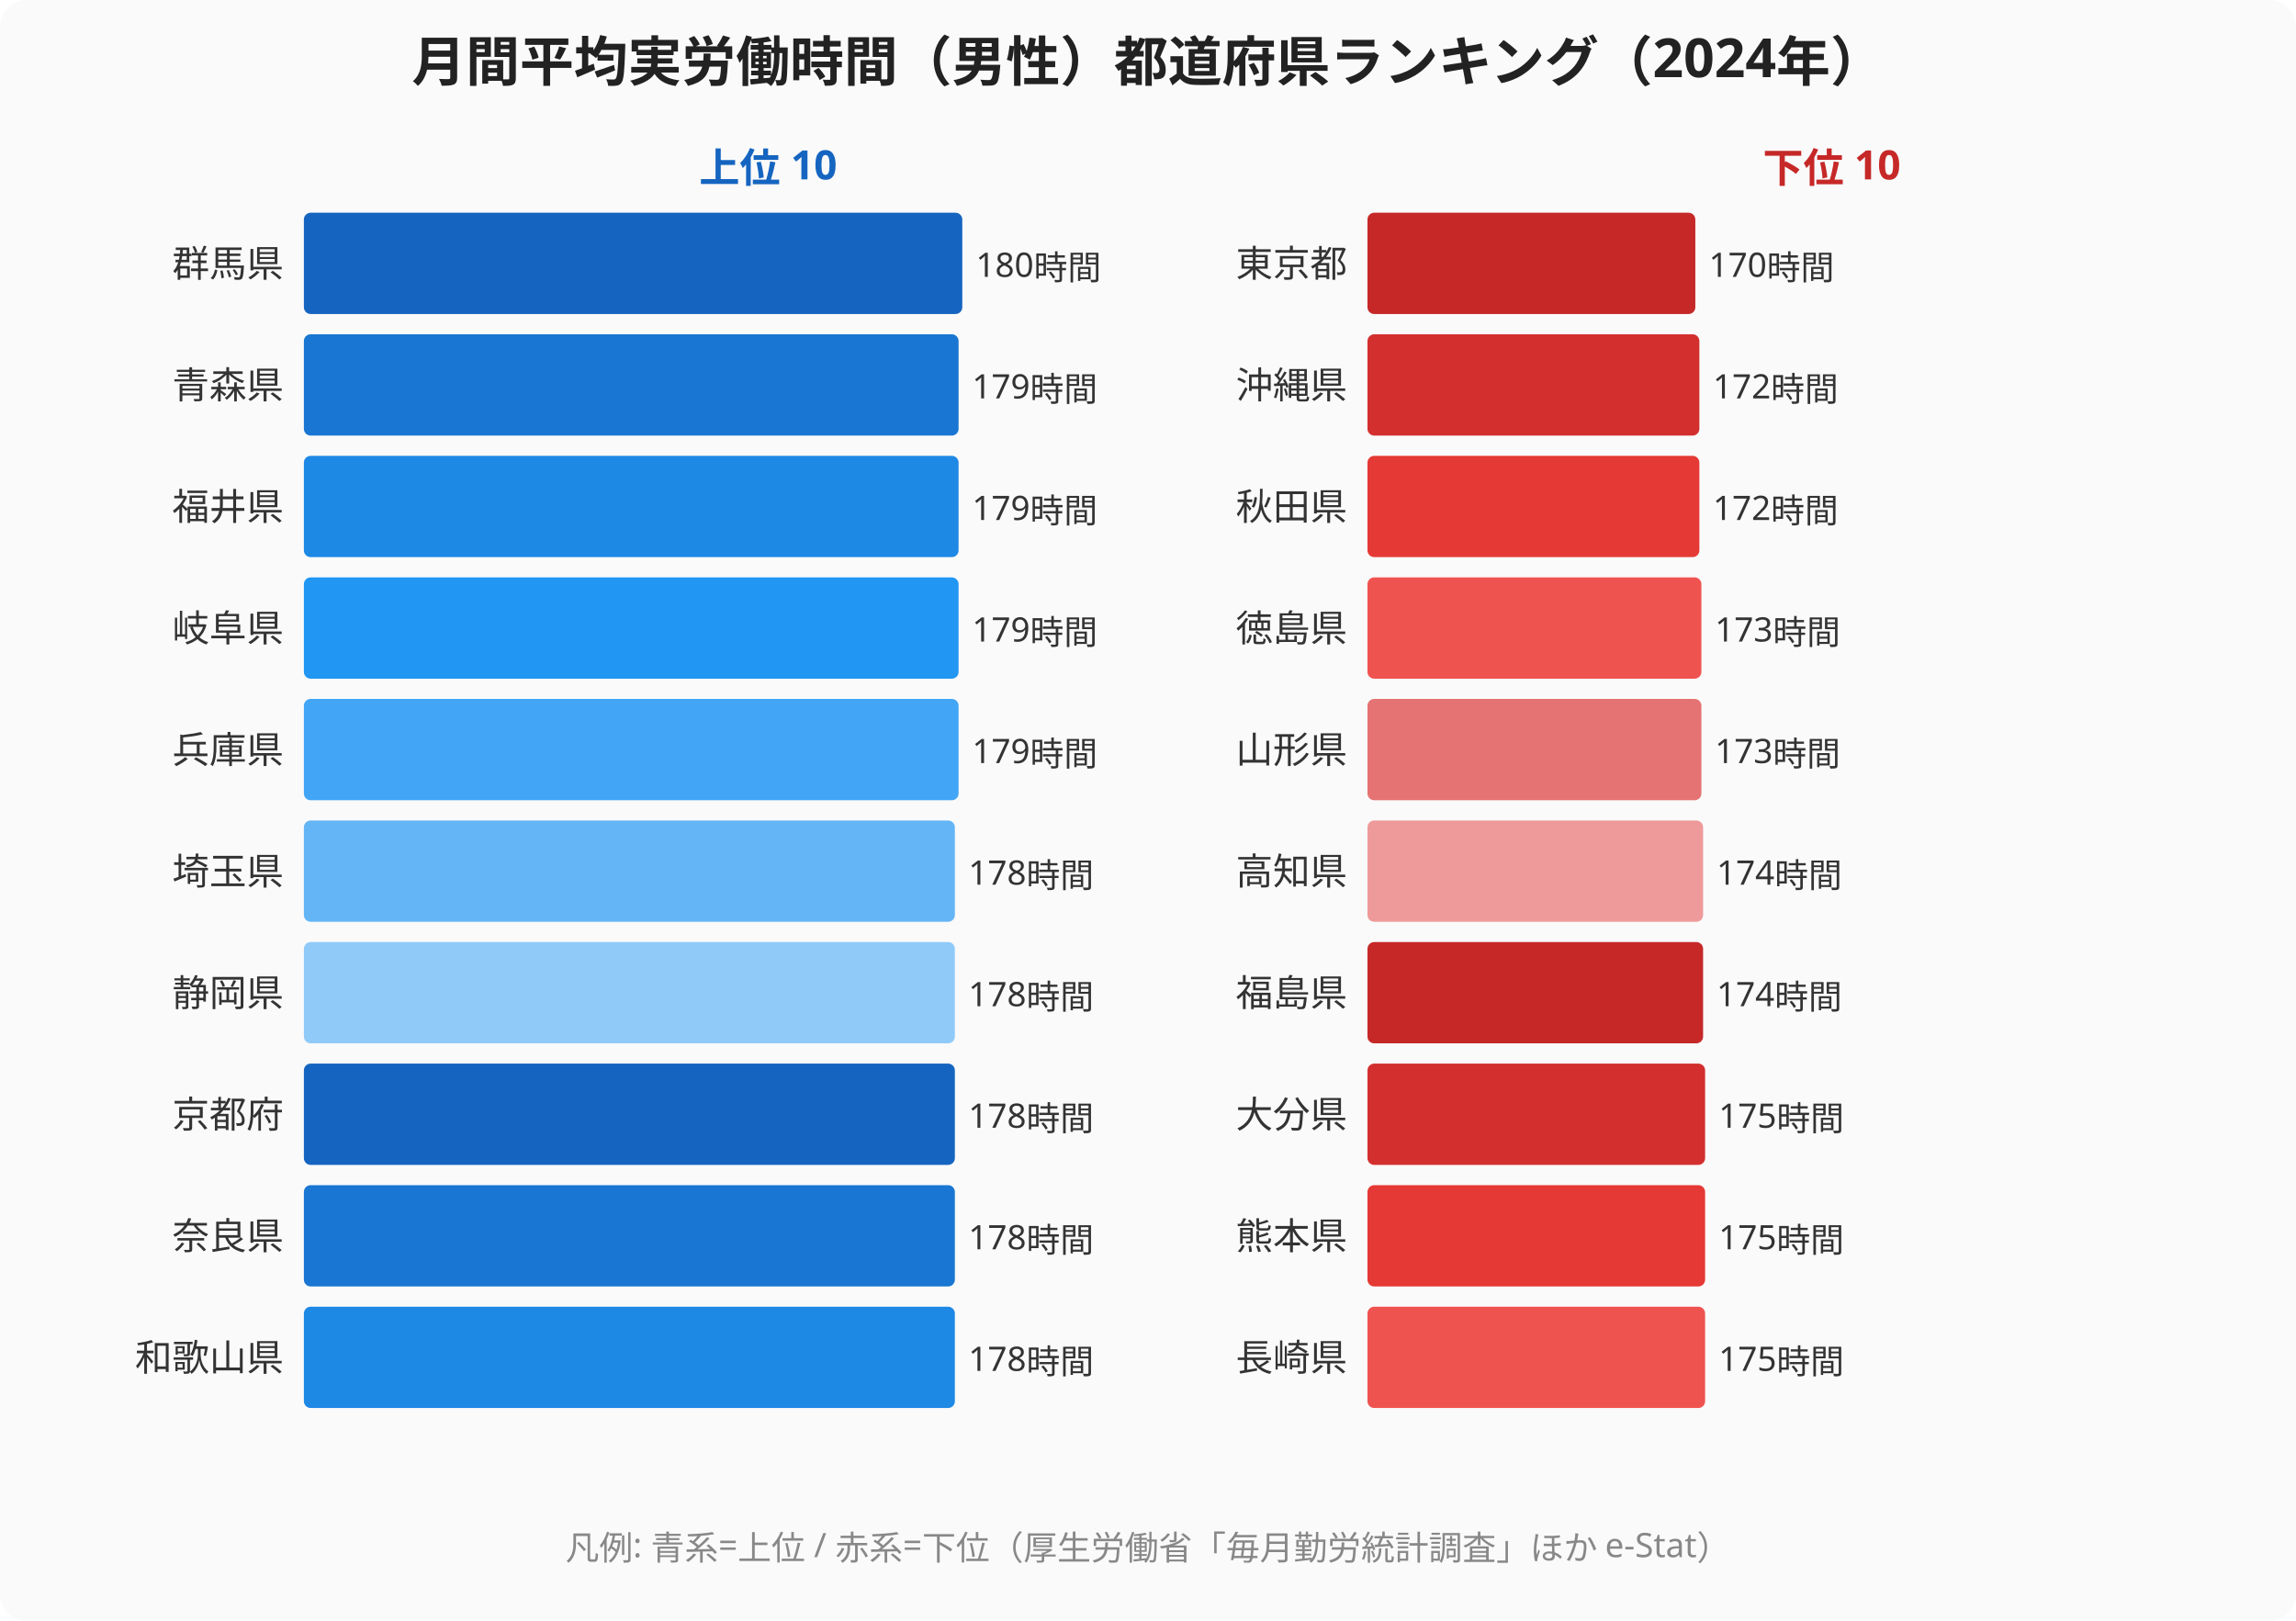
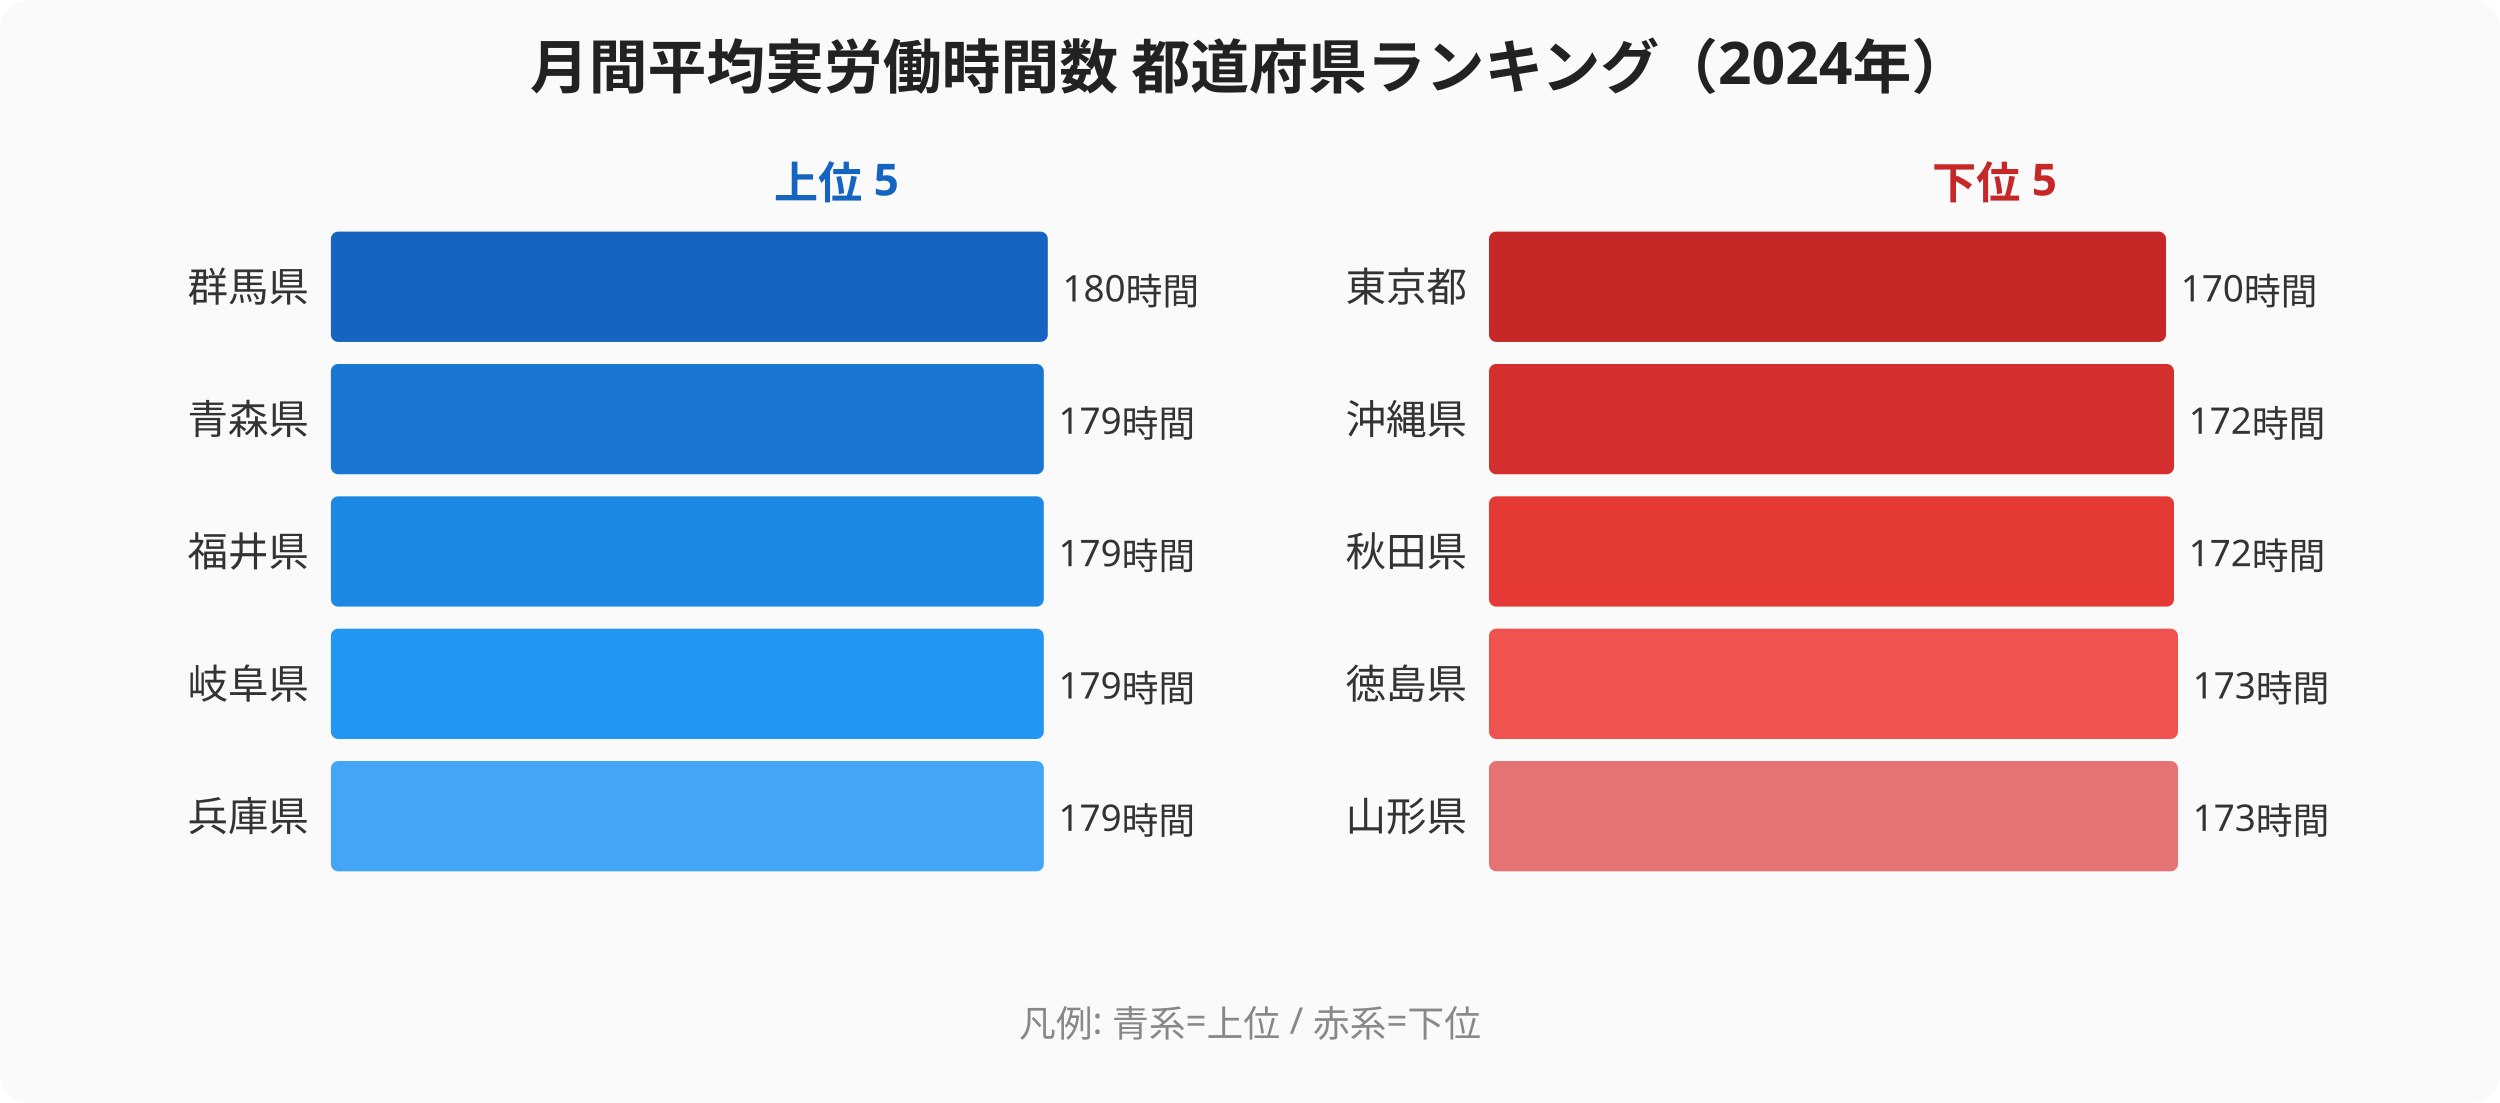
- <svg xmlns="http://www.w3.org/2000/svg" viewBox="0 0 680 480" width="680" height="480" font-family="'Hiragino Sans','Noto Sans JP',sans-serif" role="img" aria-label="月間平均実労働時間（男性）都道府県ランキング（2024年）">
-   <rect width="680" height="480" fill="#fafafa" rx="8" />
-   <text x="340" y="24" text-anchor="middle" font-size="16" font-weight="bold" fill="#222">月間平均実労働時間（男性）都道府県ランキング（2024年）</text>
-   <text x="227.5" y="54" text-anchor="middle" font-size="12" font-weight="bold" fill="#1565c0">上位 10</text>
-   <text x="542.5" y="54" text-anchor="middle" font-size="12" font-weight="bold" fill="#c62828">下位 10</text>
-   <text x="84" y="82" text-anchor="end" font-size="11" fill="#333">群馬県</text>
-   <rect x="90" y="63" width="195.0" height="30" fill="#1565c0" rx="2" />
-   <text x="289.0" y="82" font-size="10" fill="#333">180時間</text>
-   <text x="84" y="118" text-anchor="end" font-size="11" fill="#333">青森県</text>
-   <rect x="90" y="99" width="193.9" height="30" fill="#1976d2" rx="2" />
-   <text x="287.9" y="118" font-size="10" fill="#333">179時間</text>
-   <text x="84" y="154" text-anchor="end" font-size="11" fill="#333">福井県</text>
-   <rect x="90" y="135" width="193.9" height="30" fill="#1e88e5" rx="2" />
-   <text x="287.9" y="154" font-size="10" fill="#333">179時間</text>
-   <text x="84" y="190" text-anchor="end" font-size="11" fill="#333">岐阜県</text>
-   <rect x="90" y="171" width="193.9" height="30" fill="#2196f3" rx="2" />
-   <text x="287.9" y="190" font-size="10" fill="#333">179時間</text>
-   <text x="84" y="226" text-anchor="end" font-size="11" fill="#333">兵庫県</text>
-   <rect x="90" y="207" width="193.9" height="30" fill="#42a5f5" rx="2" />
-   <text x="287.9" y="226" font-size="10" fill="#333">179時間</text>
-   <text x="84" y="262" text-anchor="end" font-size="11" fill="#333">埼玉県</text>
-   <rect x="90" y="243" width="192.8" height="30" fill="#64b5f6" rx="2" />
-   <text x="286.8" y="262" font-size="10" fill="#333">178時間</text>
-   <text x="84" y="298" text-anchor="end" font-size="11" fill="#333">静岡県</text>
-   <rect x="90" y="279" width="192.8" height="30" fill="#90caf9" rx="2" />
-   <text x="286.8" y="298" font-size="10" fill="#333">178時間</text>
-   <text x="84" y="334" text-anchor="end" font-size="11" fill="#333">京都府</text>
-   <rect x="90" y="315" width="192.8" height="30" fill="#1565c0" rx="2" />
-   <text x="286.8" y="334" font-size="10" fill="#333">178時間</text>
-   <text x="84" y="370" text-anchor="end" font-size="11" fill="#333">奈良県</text>
-   <rect x="90" y="351" width="192.8" height="30" fill="#1976d2" rx="2" />
-   <text x="286.8" y="370" font-size="10" fill="#333">178時間</text>
-   <text x="84" y="406" text-anchor="end" font-size="11" fill="#333">和歌山県</text>
-   <rect x="90" y="387" width="192.8" height="30" fill="#1e88e5" rx="2" />
-   <text x="286.8" y="406" font-size="10" fill="#333">178時間</text>
-   <text x="399" y="82" text-anchor="end" font-size="11" fill="#333">東京都</text>
-   <rect x="405" y="63" width="97.1" height="30" fill="#c62828" rx="2" />
-   <text x="506.1" y="82" font-size="10" fill="#333">170時間</text>
-   <text x="399" y="118" text-anchor="end" font-size="11" fill="#333">沖縄県</text>
-   <rect x="405" y="99" width="98.3" height="30" fill="#d32f2f" rx="2" />
-   <text x="507.3" y="118" font-size="10" fill="#333">172時間</text>
-   <text x="399" y="154" text-anchor="end" font-size="11" fill="#333">秋田県</text>
-   <rect x="405" y="135" width="98.3" height="30" fill="#e53935" rx="2" />
-   <text x="507.3" y="154" font-size="10" fill="#333">172時間</text>
-   <text x="399" y="190" text-anchor="end" font-size="11" fill="#333">徳島県</text>
-   <rect x="405" y="171" width="98.9" height="30" fill="#ef5350" rx="2" />
-   <text x="507.9" y="190" font-size="10" fill="#333">173時間</text>
-   <text x="399" y="226" text-anchor="end" font-size="11" fill="#333">山形県</text>
-   <rect x="405" y="207" width="98.9" height="30" fill="#e57373" rx="2" />
-   <text x="507.9" y="226" font-size="10" fill="#333">173時間</text>
-   <text x="399" y="262" text-anchor="end" font-size="11" fill="#333">高知県</text>
-   <rect x="405" y="243" width="99.4" height="30" fill="#ef9a9a" rx="2" />
-   <text x="508.4" y="262" font-size="10" fill="#333">174時間</text>
-   <text x="399" y="298" text-anchor="end" font-size="11" fill="#333">福島県</text>
-   <rect x="405" y="279" width="99.4" height="30" fill="#c62828" rx="2" />
-   <text x="508.4" y="298" font-size="10" fill="#333">174時間</text>
-   <text x="399" y="334" text-anchor="end" font-size="11" fill="#333">大分県</text>
-   <rect x="405" y="315" width="100.0" height="30" fill="#d32f2f" rx="2" />
-   <text x="509.0" y="334" font-size="10" fill="#333">175時間</text>
-   <text x="399" y="370" text-anchor="end" font-size="11" fill="#333">熊本県</text>
-   <rect x="405" y="351" width="100.0" height="30" fill="#e53935" rx="2" />
-   <text x="509.0" y="370" font-size="10" fill="#333">175時間</text>
-   <text x="399" y="406" text-anchor="end" font-size="11" fill="#333">長崎県</text>
-   <rect x="405" y="387" width="100.0" height="30" fill="#ef5350" rx="2" />
-   <text x="509.0" y="406" font-size="10" fill="#333">175時間</text>
-   <text x="340" y="462" text-anchor="middle" font-size="10" fill="#888">凡例: 青系=上位 / 赤系=下位（厚生労働省「毎月勤労統計調査」ほか e-Stat）</text>
+ <svg xmlns="http://www.w3.org/2000/svg" viewBox="0 0 680 300" width="680" height="300" font-family="'Hiragino Sans','Noto Sans JP',sans-serif" role="img" aria-label="月間平均実労働時間数 都道府県ランキング（2024年）">
+   <style>
+     .svg-bg{fill:#fafafa}
+     .svg-title{fill:#222}
+     .svg-subtitle{fill:#666}
+     .svg-label{fill:#333}
+     .svg-legend{fill:#888}
+     @media (prefers-color-scheme:dark){
+       .svg-bg{fill:#1f2937}
+       .svg-title{fill:#f9fafb}
+       .svg-subtitle{fill:#9ca3af}
+       .svg-label{fill:#e5e7eb}
+       .svg-legend{fill:#9ca3af}
+     }
+   </style>
+   <rect width="680" height="300" class="svg-bg" rx="8" />
+   <text x="340" y="24" text-anchor="middle" font-size="16" font-weight="bold" class="svg-title">月間平均実労働時間数 都道府県ランキング（2024年）</text>
+   <text x="227.5" y="54" text-anchor="middle" font-size="12" font-weight="bold" fill="#1565c0">上位 5</text>
+   <text x="542.5" y="54" text-anchor="middle" font-size="12" font-weight="bold" fill="#c62828">下位 5</text>
+   <text x="84" y="82" text-anchor="end" font-size="11" class="svg-label">群馬県</text>
+   <rect x="90" y="63" width="195" height="30" fill="#1565c0" rx="2" />
+   <text x="289" y="82" font-size="10" class="svg-label">180時間</text>
+   <text x="84" y="118" text-anchor="end" font-size="11" class="svg-label">青森県</text>
+   <rect x="90" y="99" width="193.917" height="30" fill="#1976d2" rx="2" />
+   <text x="287.917" y="118" font-size="10" class="svg-label">179時間</text>
+   <text x="84" y="154" text-anchor="end" font-size="11" class="svg-label">福井県</text>
+   <rect x="90" y="135" width="193.917" height="30" fill="#1e88e5" rx="2" />
+   <text x="287.917" y="154" font-size="10" class="svg-label">179時間</text>
+   <text x="84" y="190" text-anchor="end" font-size="11" class="svg-label">岐阜県</text>
+   <rect x="90" y="171" width="193.917" height="30" fill="#2196f3" rx="2" />
+   <text x="287.917" y="190" font-size="10" class="svg-label">179時間</text>
+   <text x="84" y="226" text-anchor="end" font-size="11" class="svg-label">兵庫県</text>
+   <rect x="90" y="207" width="193.917" height="30" fill="#42a5f5" rx="2" />
+   <text x="287.917" y="226" font-size="10" class="svg-label">179時間</text>
+   <text x="399" y="82" text-anchor="end" font-size="11" class="svg-label">東京都</text>
+   <rect x="405" y="63" width="184.167" height="30" fill="#c62828" rx="2" />
+   <text x="593.167" y="82" font-size="10" class="svg-label">170時間</text>
+   <text x="399" y="118" text-anchor="end" font-size="11" class="svg-label">沖縄県</text>
+   <rect x="405" y="99" width="186.333" height="30" fill="#d32f2f" rx="2" />
+   <text x="595.333" y="118" font-size="10" class="svg-label">172時間</text>
+   <text x="399" y="154" text-anchor="end" font-size="11" class="svg-label">秋田県</text>
+   <rect x="405" y="135" width="186.333" height="30" fill="#e53935" rx="2" />
+   <text x="595.333" y="154" font-size="10" class="svg-label">172時間</text>
+   <text x="399" y="190" text-anchor="end" font-size="11" class="svg-label">徳島県</text>
+   <rect x="405" y="171" width="187.417" height="30" fill="#ef5350" rx="2" />
+   <text x="596.417" y="190" font-size="10" class="svg-label">173時間</text>
+   <text x="399" y="226" text-anchor="end" font-size="11" class="svg-label">山形県</text>
+   <rect x="405" y="207" width="187.417" height="30" fill="#e57373" rx="2" />
+   <text x="596.417" y="226" font-size="10" class="svg-label">173時間</text>
+   <text x="340" y="282" text-anchor="middle" font-size="10" class="svg-legend">凡例: 青系=上位 / 赤系=下位</text>
</svg>
